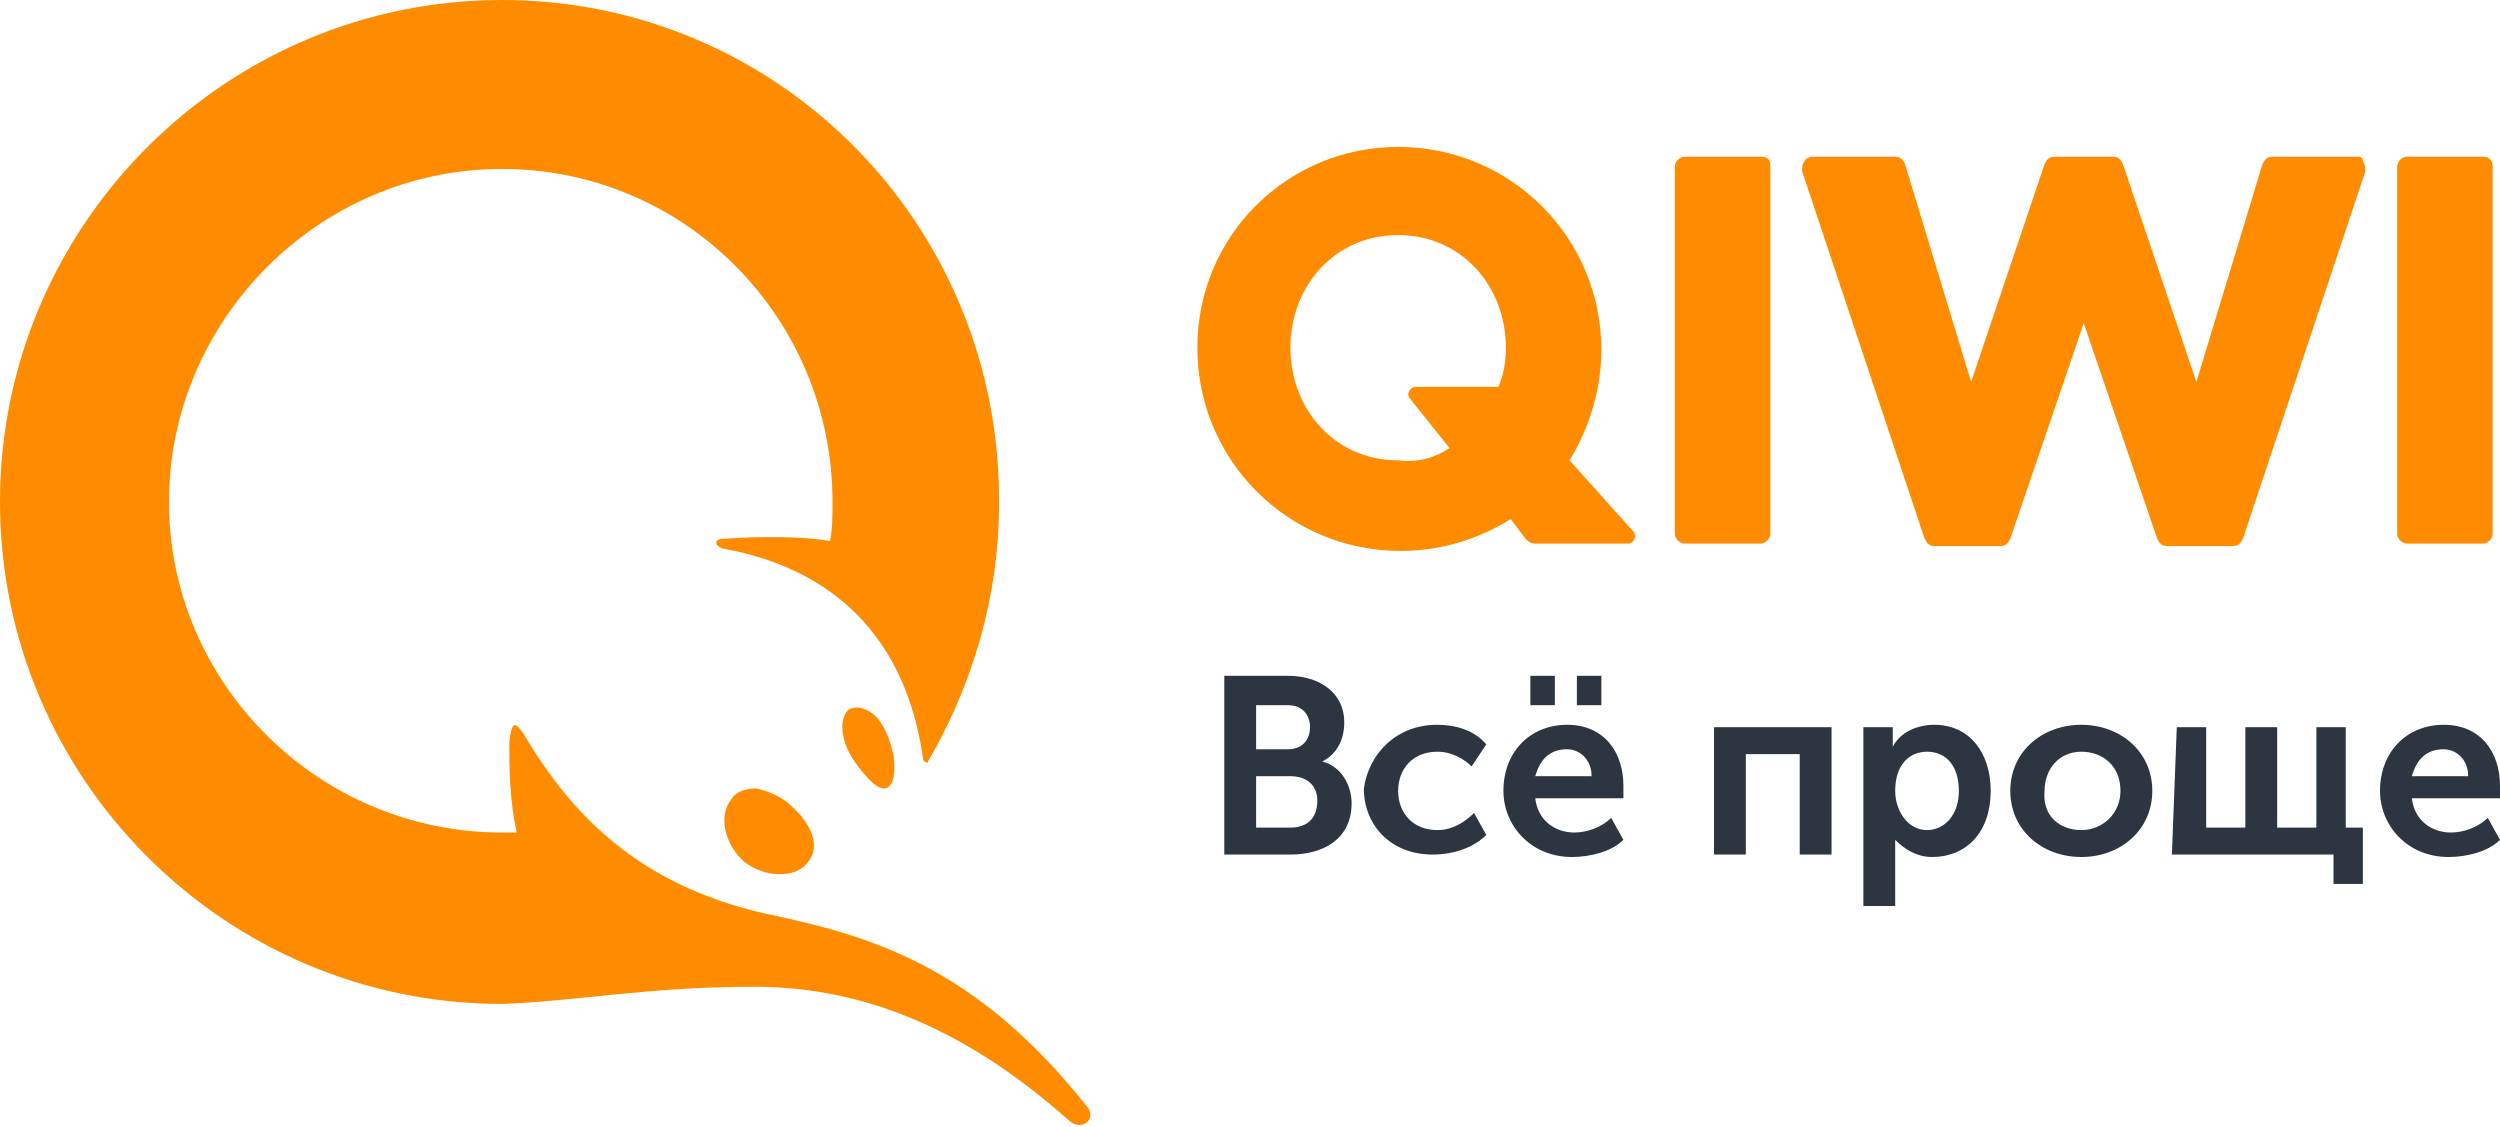
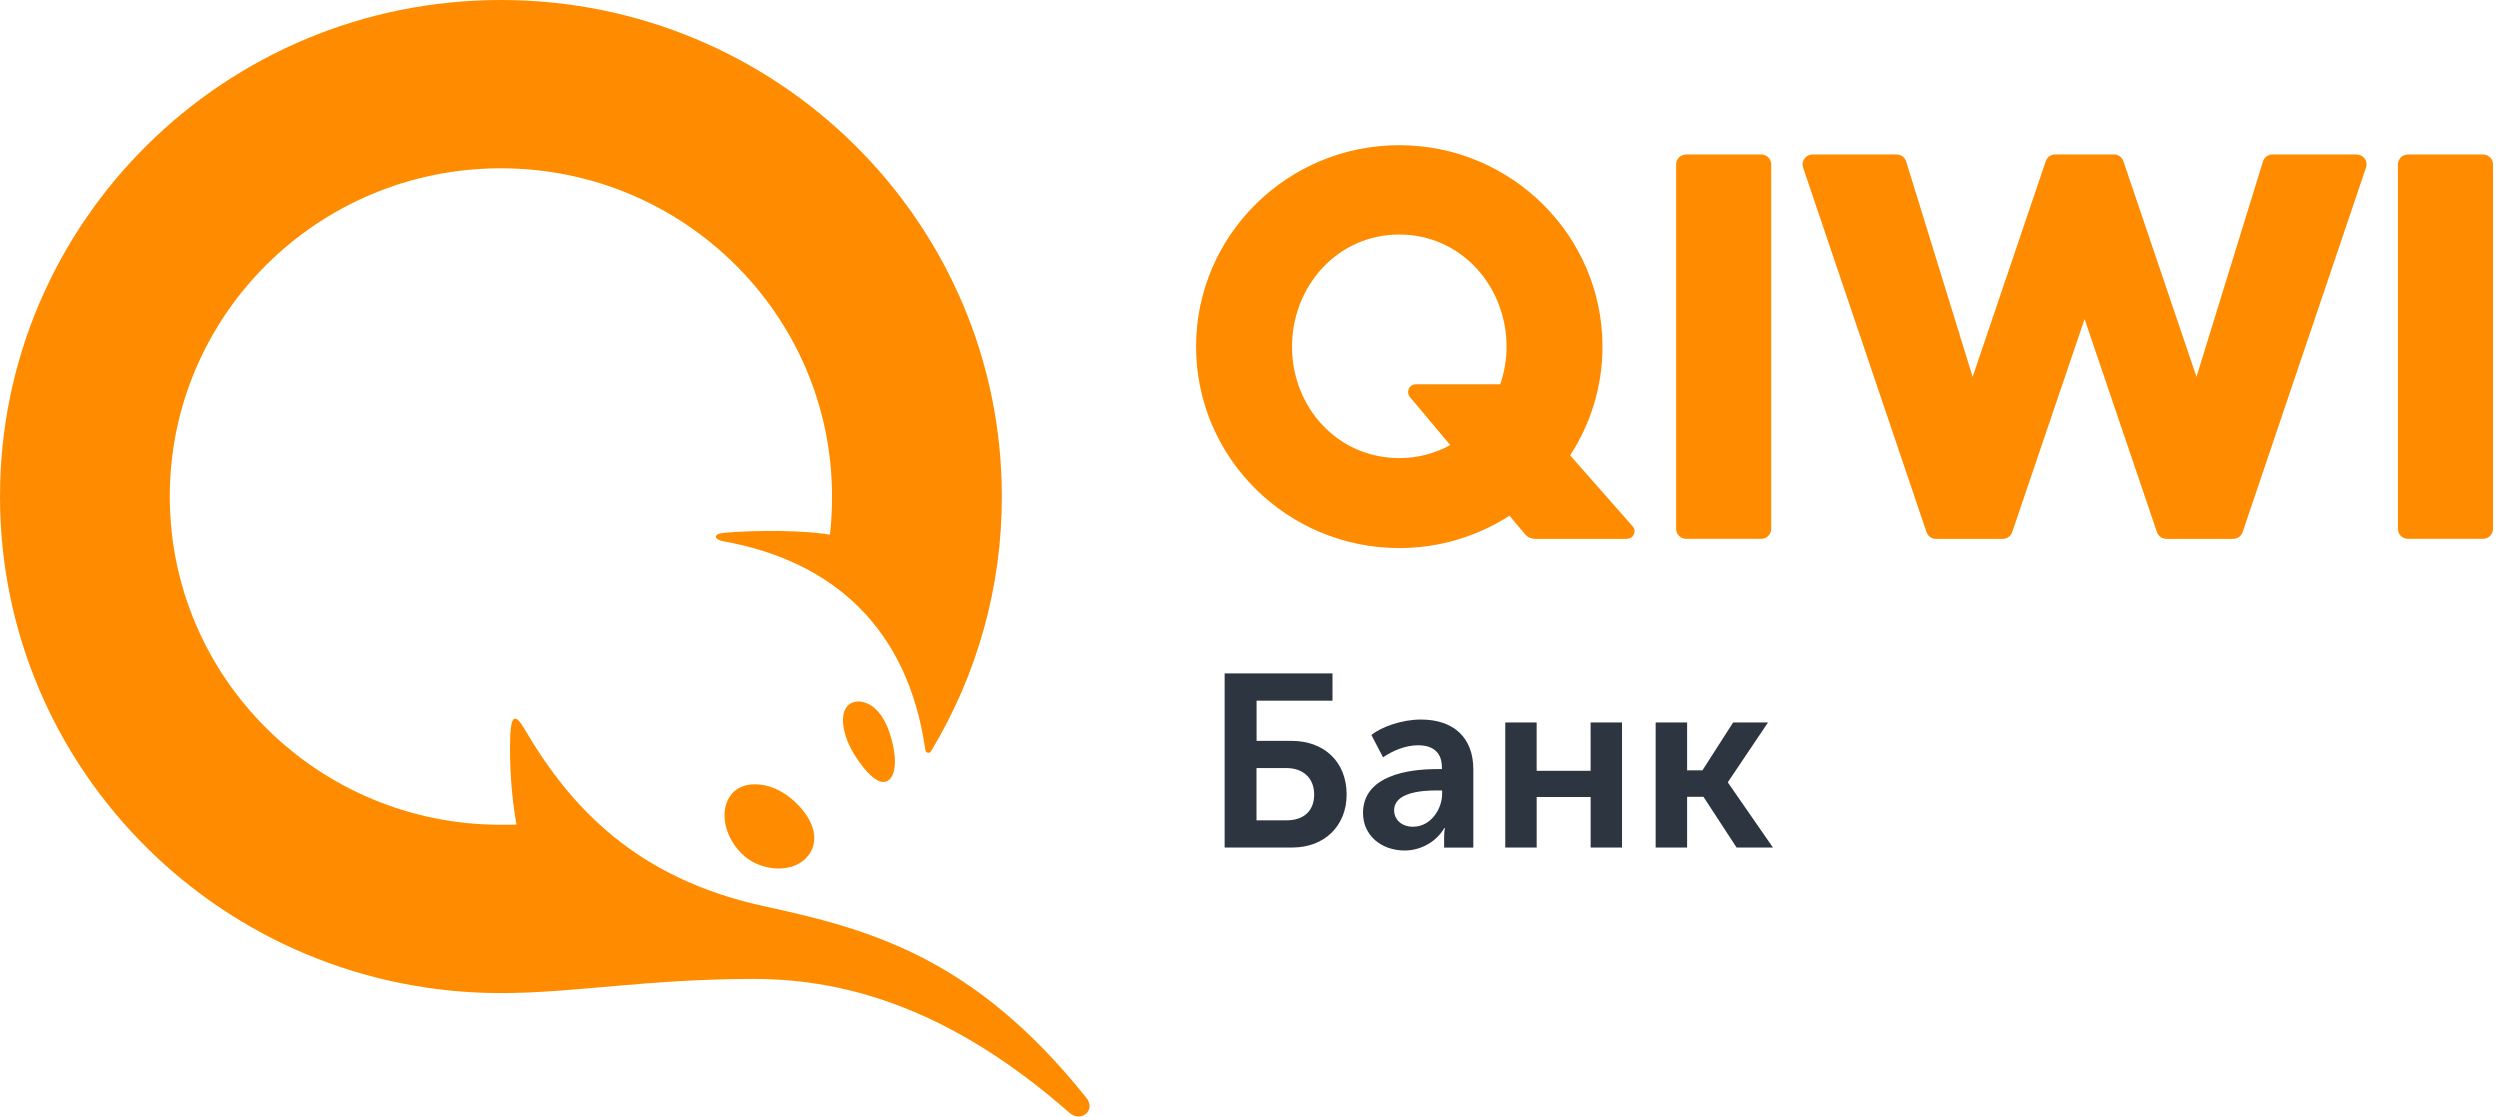
- <svg xmlns="http://www.w3.org/2000/svg" viewBox="0 0 102.1 46">
-   <path fill="#2d3540" d="M50 27.6h2.6c1.3 0 2.3.7 2.3 1.9 0 .7-.3 1.3-.9 1.6.8.2 1.2 1 1.2 1.7 0 1.5-1.2 2.1-2.5 2.1H50v-7.3zm2.6 3c.6 0 .9-.4.9-.9s-.3-.9-.9-.9h-1.3v1.8h1.3zm.1 3.2c.7 0 1.1-.4 1.1-1.1 0-.6-.4-1-1.1-1h-1.4v2.1h1.4zm6-4.2c.7 0 1.5.2 2 .8l-.6.9c-.3-.3-.8-.6-1.4-.6-1 0-1.6.7-1.6 1.6 0 .9.6 1.6 1.6 1.6.6 0 1.1-.3 1.5-.7l.5.9c-.5.5-1.3.8-2.2.8-1.7 0-2.8-1.2-2.8-2.7.2-1.4 1.3-2.6 3-2.6zm5.3 0c1.5 0 2.3 1.1 2.3 2.5v.5h-3.6c.1.9.8 1.4 1.6 1.4.5 0 1.1-.2 1.5-.6l.5.9c-.5.5-1.4.7-2.1.7-1.7 0-2.8-1.3-2.8-2.7 0-1.6 1.1-2.7 2.6-2.7zm-1.5-2h1v1.2h-1v-1.2zm2.5 4.1c0-.7-.5-1.1-1-1.1-.7 0-1.1.4-1.3 1.1H65zm-.6-4.1h1v1.2h-1v-1.2zm5.6 2.1h4.8v5.2h-1.3v-4.1h-2.2v4.1H70v-5.2zm6.1 0h1.2v.8c.3-.6 1-.9 1.7-.9 1.4 0 2.3 1.1 2.3 2.7 0 1.7-1 2.7-2.4 2.7-.6 0-1.1-.3-1.5-.7V37h-1.3v-7.3zm2.6 4.2c.7 0 1.3-.6 1.3-1.6s-.5-1.6-1.3-1.6c-.7 0-1.3.5-1.3 1.6 0 .8.5 1.6 1.3 1.6zm6.3-4.3c1.6 0 2.9 1.1 2.9 2.7S86.6 35 85 35c-1.6 0-2.9-1.1-2.9-2.7s1.3-2.7 2.9-2.7zm0 4.3c.9 0 1.6-.7 1.6-1.6 0-1-.7-1.6-1.6-1.6s-1.5.7-1.5 1.6c-.1 1 .6 1.6 1.5 1.6zm3.9-4.2h1.2v4.1h1.6v-4.1H93v4.1h1.6v-4.1h1.2v4.1h.7v2.3h-1.2v-1.2h-6.6l.2-5.2zm10.9-.1c1.5 0 2.3 1.1 2.3 2.5v.5h-3.6c.1.9.8 1.4 1.6 1.4.5 0 1.1-.2 1.5-.6l.5.9c-.5.5-1.4.7-2.1.7-1.7 0-2.8-1.3-2.8-2.7 0-1.6 1.1-2.7 2.6-2.7zm1 2.1c0-.7-.5-1.1-1-1.1-.7 0-1.1.4-1.3 1.1h2.3z" />
-   <path fill="#ff8c00" d="M72.3 6.8v15c0 .2-.2.4-.4.4h-3.1c-.2 0-.4-.2-.4-.4v-15c0-.2.2-.4.4-.4h3.1c.3 0 .4.1.4.4zm23.9-.4h-3.4c-.2 0-.3.1-.4.3l-2.7 8.9-3-8.9c-.1-.2-.2-.3-.4-.3h-2.4c-.2 0-.3.1-.4.3l-3 8.9-2.7-8.9c-.1-.2-.2-.3-.4-.3H74c-.1 0-.3.1-.3.2-.1.1-.1.2-.1.4l5 15c.1.2.2.3.4.3h2.7c.2 0 .3-.1.4-.3l3-8.8 3 8.8c.1.2.2.3.4.3h2.7c.2 0 .3-.1.4-.3l5-15c0-.1 0-.3-.1-.4 0-.2-.1-.2-.3-.2zm5.2 0h-3.1c-.2 0-.4.2-.4.4v15c0 .2.2.4.4.4h3.1c.2 0 .4-.2.4-.4v-15c0-.3-.2-.4-.4-.4zM66.7 21.7c.2.2 0 .5-.2.5h-3.8c-.2 0-.3-.1-.4-.2l-.6-.8c-1.3.8-2.8 1.3-4.5 1.3-4.6 0-8.3-3.7-8.3-8.3S52.6 6 57.1 6c4.6 0 8.3 3.7 8.3 8.3 0 1.6-.5 3.2-1.3 4.5l2.6 2.9zm-7.5-3.4l-1.6-2c-.2-.2 0-.5.2-.5h3.4c.2-.5.3-1 .3-1.6 0-2.5-1.8-4.6-4.4-4.6s-4.4 2.1-4.4 4.6 1.8 4.6 4.4 4.6c.8.1 1.5-.1 2.1-.5zM36.5 30.9c.1.9-.1 1.3-.4 1.3-.3 0-.7-.4-1.2-1.1-.5-.7-.6-1.5-.4-1.9.1-.3.5-.4.9-.2.7.3 1 1.4 1.1 1.9zm-4.2 2c.9.8 1.2 1.7.7 2.3-.3.4-.7.5-1.2.5s-1-.2-1.4-.5c-.8-.7-1.1-1.9-.5-2.6.2-.3.6-.4 1-.4.4.1 1 .3 1.4.7zm-1.5 7.4c3.9 0 8.2 1.3 12.9 5.5.5.4 1.1-.1.7-.6-4.6-5.8-8.9-7-13.2-7.9-5.2-1.2-7.9-4.1-9.8-7.3-.4-.6-.5-.5-.6.3 0 1 0 2.3.3 3.7h-.6C13 34 6.9 27.9 6.9 20.5S13 6.9 20.5 6.9 34 13 34 20.5c0 .5 0 1.1-.1 1.6-1-.2-2.9-.2-4.3-.1-.5 0-.4.3-.1.4 4.5.8 7.5 3.6 8.2 8.6 0 .1.2.2.2.1 1.8-3.1 2.9-6.7 2.9-10.5C40.9 9.2 31.8 0 20.5 0S0 9.2 0 20.5 9.2 41 20.5 41c3-.1 5.9-.7 10.3-.7z" />
+ <svg xmlns="http://www.w3.org/2000/svg" viewBox="0 0 103 46">
+   <path fill="#FF8C00" d="M31.465 37.332c4.305.941 8.623 2.053 13.291 7.896.415.518-.218 1.038-.694.619-4.75-4.171-9.042-5.515-12.998-5.515-4.403 0-7.403.583-10.426.583C9.24 40.915 0 31.755 0 20.456 0 9.16 9.24 0 20.638 0c11.399 0 20.638 9.159 20.638 20.456.005 3.702-1.005 7.334-2.922 10.501-.061.1-.214.064-.229-.05-.708-5.027-3.808-7.797-8.317-8.605-.391-.071-.464-.31.054-.353 1.376-.118 3.336-.098 4.332.08.06-.515.086-1.041.086-1.573 0-7.467-6.108-13.522-13.643-13.522-7.535 0-13.642 6.054-13.642 13.522 0 7.469 6.108 13.524 13.642 13.524.214 0 .429.002.641-.007-.209-1.207-.295-2.432-.256-3.656.033-.825.202-.939.579-.297 1.887 3.225 4.596 6.163 9.863 7.313h.001Zm-.35-5.019c.503 0 1.032.21 1.486.591.918.769 1.198 1.684.711 2.33-.27.354-.707.549-1.232.549-.514 0-1.039-.19-1.403-.504-.836-.724-1.081-1.896-.536-2.563.213-.26.559-.404.974-.404Zm4.576-3.347c.766.287 1.067 1.448 1.146 1.984.135.897-.15 1.267-.437 1.267-.313 0-.707-.363-1.17-1.08-.457-.707-.625-1.521-.399-1.931.15-.271.464-.39.859-.241Zm26.119-13.132c.167-.487.26-1.009.26-1.551 0-2.481-1.864-4.62-4.42-4.62-2.556 0-4.419 2.138-4.419 4.62 0 2.481 1.863 4.59 4.419 4.59.775 0 1.485-.196 2.1-.536l-1.661-1.98c-.039-.047-.064-.103-.072-.164-.008-.06.002-.122.028-.177.026-.055.067-.102.119-.134.051-.032.111-.049.172-.049h3.475-.001Zm2.882 2.929 2.573 2.921c.181.197.032.516-.239.516h-3.792c-.076 0-.151-.017-.221-.049-.069-.032-.13-.079-.179-.138l-.643-.766c-1.354.872-2.931 1.334-4.542 1.333-4.616 0-8.371-3.723-8.371-8.299 0-4.576 3.755-8.299 8.371-8.299 4.617 0 8.373 3.723 8.373 8.299 0 1.65-.491 3.186-1.331 4.48Zm37.607-12.398c.229 0 .413.183.413.409V21.791c0 .225-.184.408-.413.408h-3.093c-.109.001-.213-.042-.29-.118-.077-.076-.121-.18-.122-.289V6.774c0-.226.184-.409.412-.409H102.3l-.001.001Zm-29.736 0c.228 0 .411.183.411.409V21.791c0 .225-.183.408-.411.408h-3.094c-.109.001-.213-.042-.29-.118-.077-.076-.121-.18-.122-.289V6.774c0-.226.184-.409.412-.409h3.094v.001Zm24.528 0c.132 0 .257.063.334.168.038.052.063.112.073.175.01.063.004.128-.016.189L92.396 21.924c-.028.081-.081.151-.15.201-.07.05-.154.076-.239.076h-2.749c-.086.001-.17-.026-.24-.075-.07-.05-.123-.12-.151-.201l-2.982-8.779-2.983 8.779c-.028.081-.081.151-.151.201-.07.05-.154.076-.239.076h-2.75c-.086 0-.17-.026-.239-.076-.07-.05-.123-.12-.15-.201L74.286 6.899c-.02-.061-.026-.126-.016-.189.01-.063.035-.123.073-.175.038-.052.089-.095.147-.125.058-.029.122-.045.187-.045h3.463c.182 0 .341.118.394.287l2.739 8.875 3.012-8.886c.028-.081.081-.152.151-.202.07-.05.154-.076.24-.076h2.417c.177 0 .334.111.39.277l3.012 8.885 2.74-8.875c.026-.084.079-.157.15-.208.071-.052.157-.079.244-.079h3.463v.001Z" />
+   <path fill="#2D3540" d="M53.013 33.797c.723 0 1.131-.413 1.131-1.061 0-.657-.429-1.092-1.152-1.092h-1.224v2.153h1.244v-.001Zm-2.558-6.052h4.444v1.122h-3.128v1.657h1.446c1.325 0 2.264.849 2.264 2.212 0 1.293-.918 2.182-2.233 2.182h-2.793v-7.174Zm7.767 6.316c.724 0 1.194-.729 1.194-1.354v-.141h-.225c-.651 0-1.753.09-1.753.819 0 .343.266.677.785.677h-.001Zm.959-2.375h.225v-.071c0-.677-.439-.91-.979-.91-.51 0-1.028.212-1.446.496l-.48-.92c.428-.343 1.264-.636 2.039-.636 1.355 0 2.161.748 2.161 2.052v3.223h-1.203v-.434c0-.212.031-.375.031-.375h-.021c-.315.546-.938.93-1.64.93-.937 0-1.712-.605-1.712-1.546 0-1.545 1.875-1.808 3.027-1.808Zm2.835-1.92h1.294v1.99h2.223v-1.99h1.294v5.153h-1.293v-2.082h-2.223v2.082H62.017v-5.153h-.001Zm6.198 0h1.295v1.971h.632l1.264-1.971h1.437l-1.651 2.455v.02l1.855 2.678h-1.498l-1.366-2.092h-.673v2.091h-1.296v-5.153h.001Z" />
</svg>
